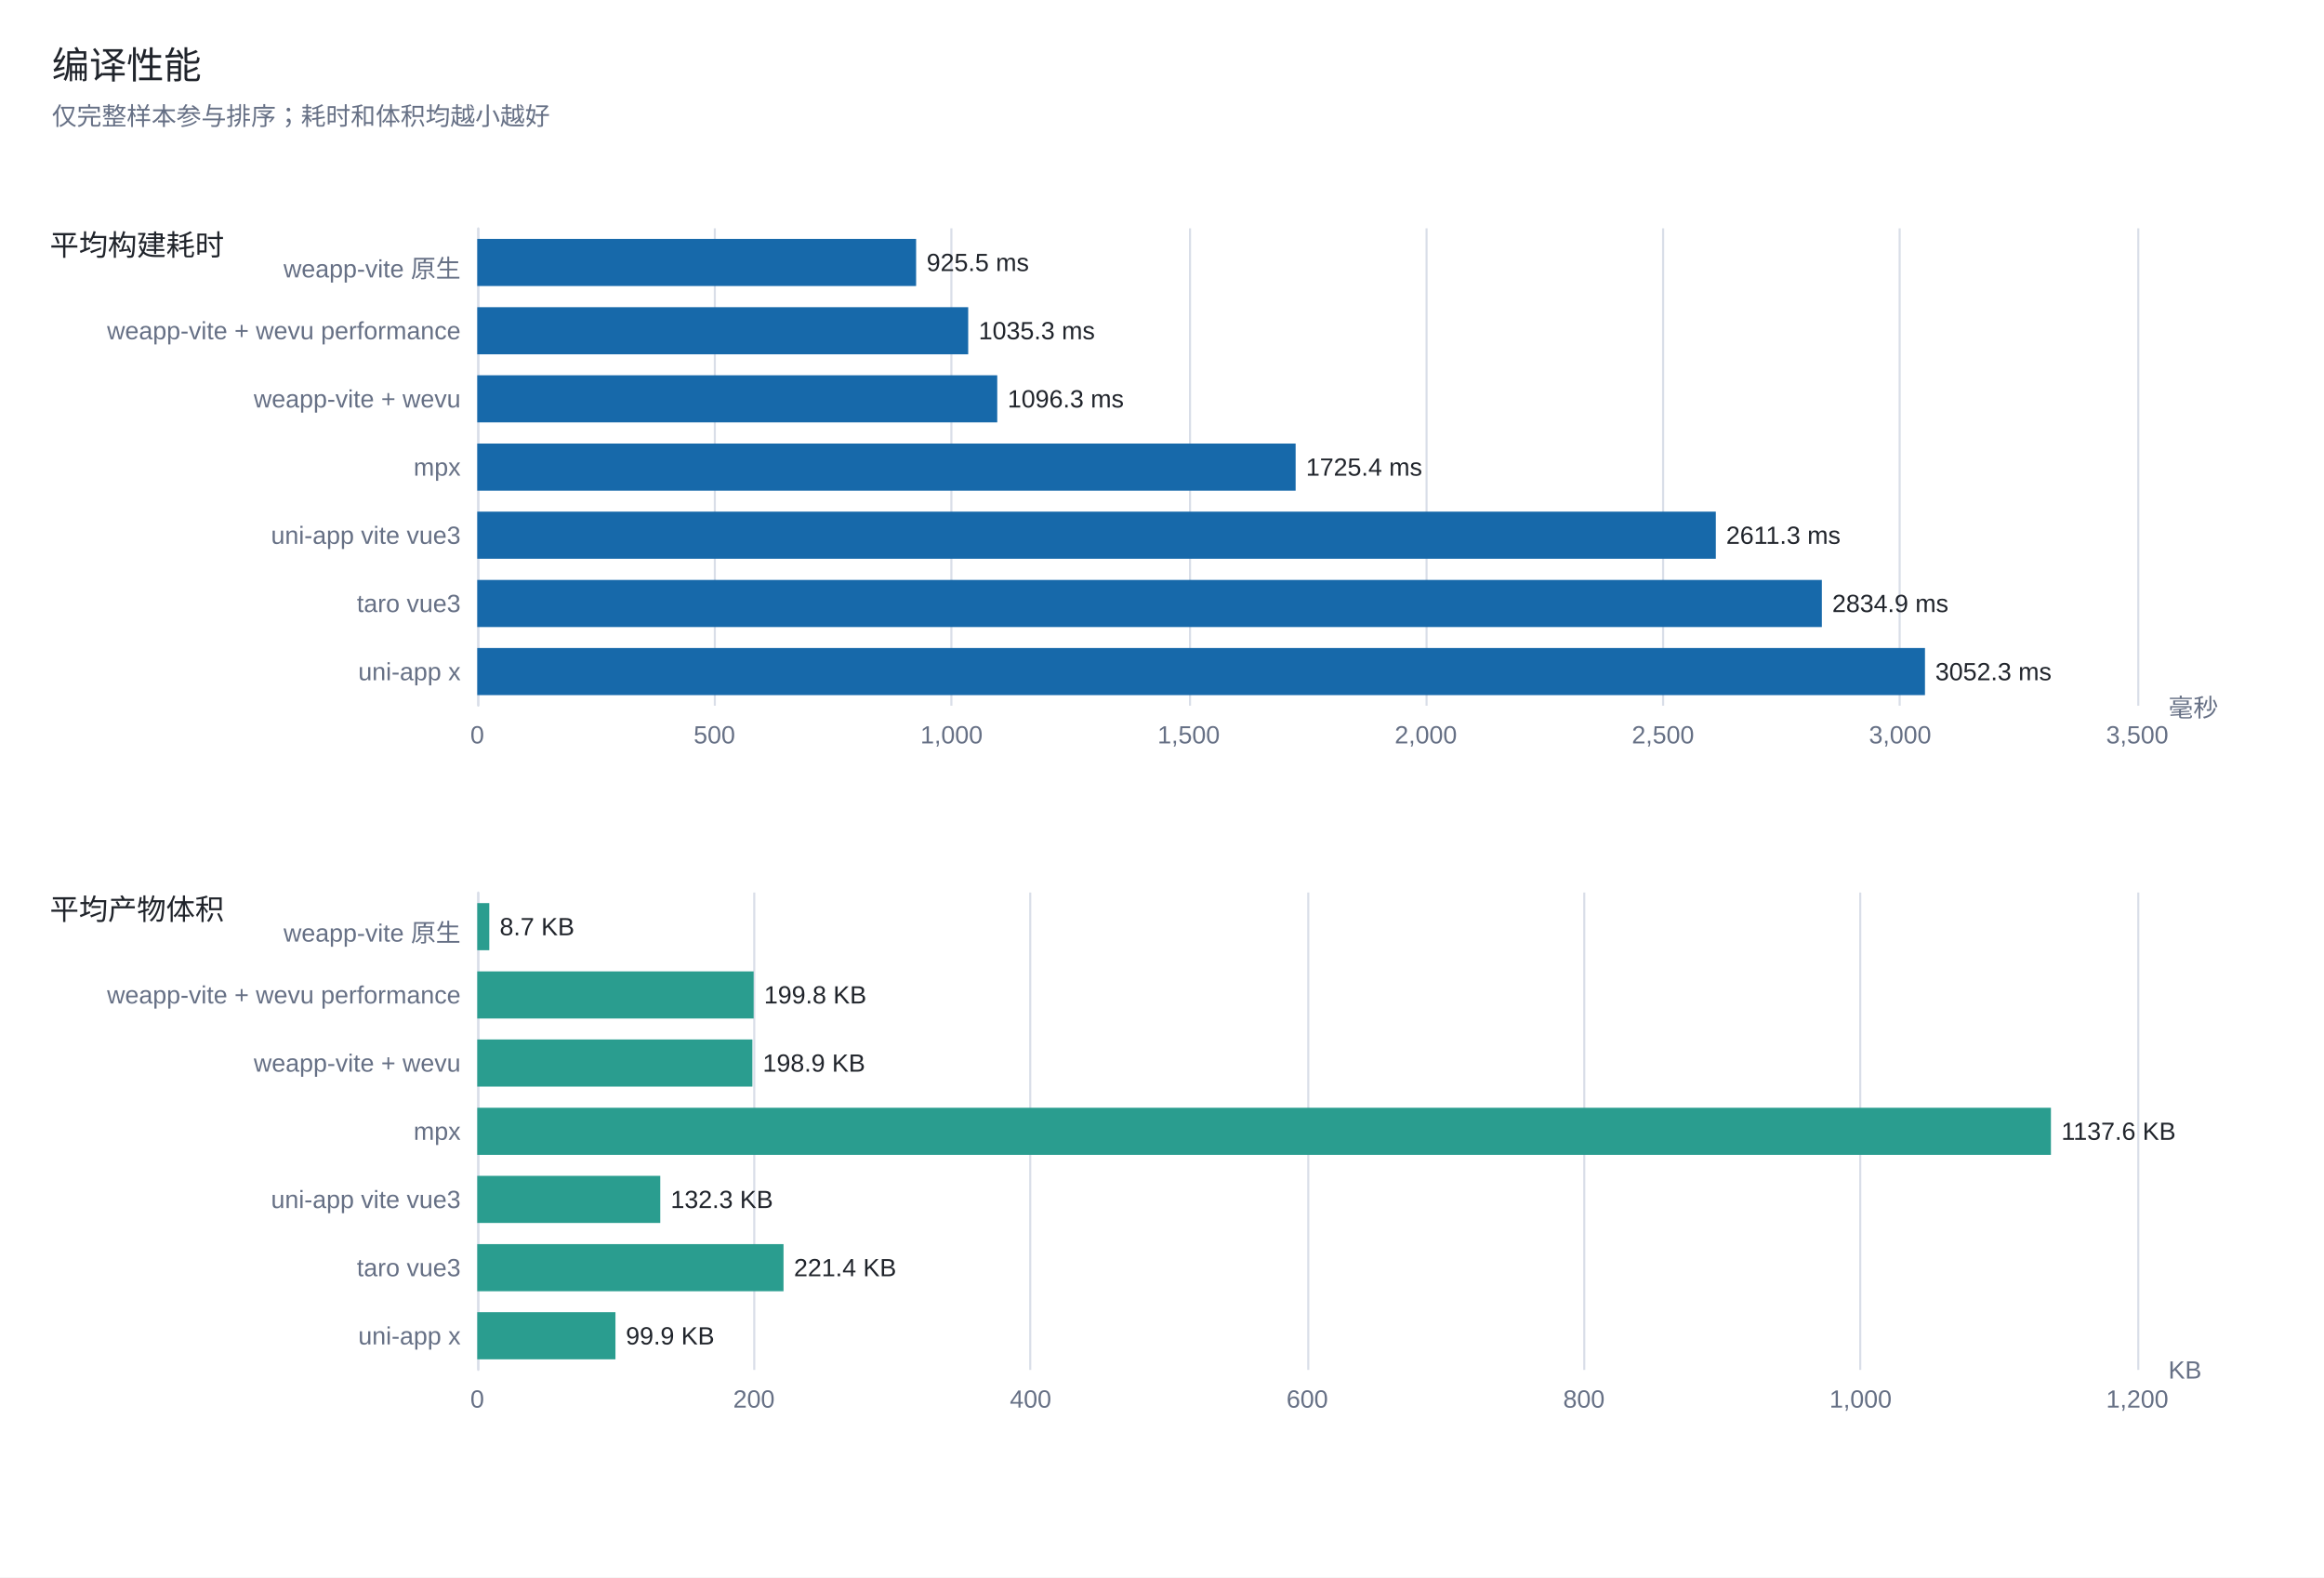
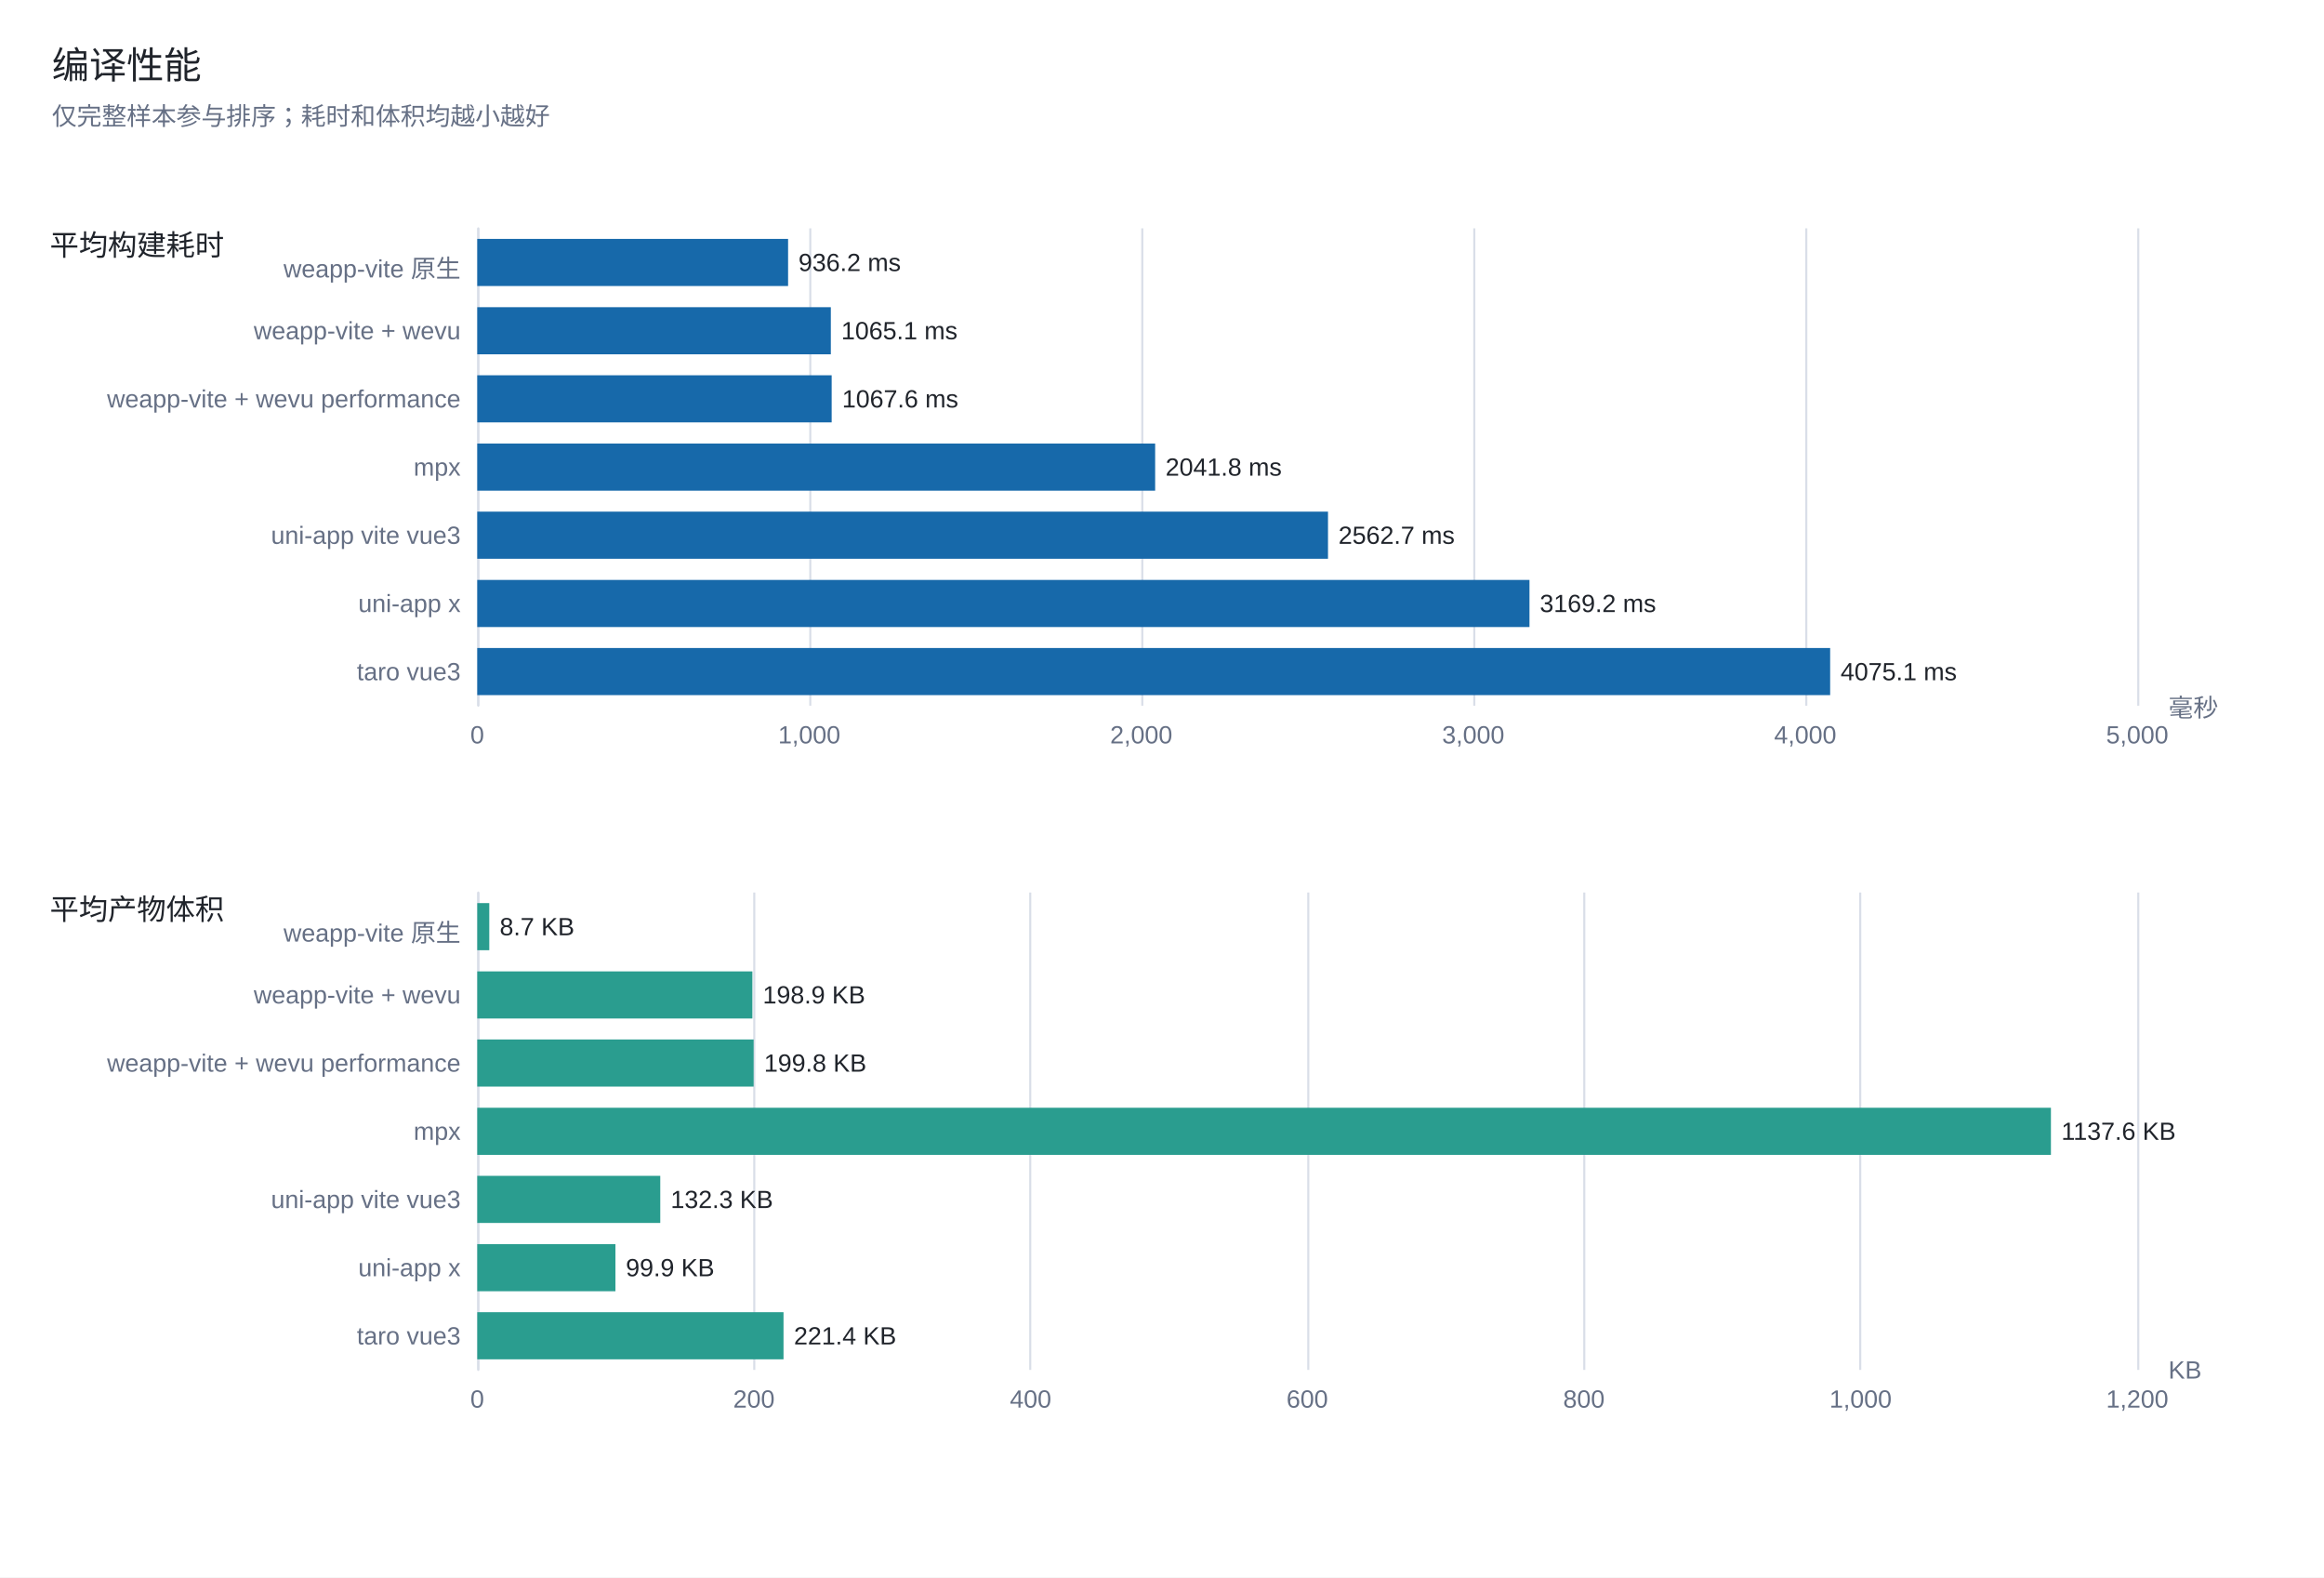
<svg xmlns="http://www.w3.org/2000/svg" role="img" aria-label="编译性能" width="1120" height="760" version="1.1" baseProfile="full" viewBox="0 0 1120 760">
  <rect width="1120" height="760" x="0" y="0" fill="#ffffff" />
  <text dominant-baseline="central" text-anchor="start" style="font-size:14px;font-family:sans-serif;font-weight:500;" y="7" transform="translate(24 110)" fill="#20242b">平均构建耗时</text>
  <text dominant-baseline="central" text-anchor="start" style="font-size:14px;font-family:sans-serif;font-weight:500;" y="7" transform="translate(24 430)" fill="#20242b">平均产物体积</text>
-   <path d="M230.5 110L230.5 340" fill="none" pointer-events="visible" stroke="#d9dee8" class="zr1-cls-35" />
-   <path d="M344.5 110L344.5 340" fill="none" pointer-events="visible" stroke="#d9dee8" class="zr1-cls-35" />
-   <path d="M458.5 110L458.5 340" fill="none" pointer-events="visible" stroke="#d9dee8" class="zr1-cls-35" />
-   <path d="M573.5 110L573.5 340" fill="none" pointer-events="visible" stroke="#d9dee8" class="zr1-cls-35" />
-   <path d="M687.5 110L687.5 340" fill="none" pointer-events="visible" stroke="#d9dee8" class="zr1-cls-35" />
-   <path d="M801.5 110L801.5 340" fill="none" pointer-events="visible" stroke="#d9dee8" class="zr1-cls-35" />
-   <path d="M915.5 110L915.5 340" fill="none" pointer-events="visible" stroke="#d9dee8" class="zr1-cls-35" />
-   <path d="M1030.5 110L1030.5 340" fill="none" pointer-events="visible" stroke="#d9dee8" class="zr1-cls-35" />
-   <path d="M230.5 430L230.5 660" fill="none" pointer-events="visible" stroke="#d9dee8" class="zr1-cls-35" />
-   <path d="M363.5 430L363.5 660" fill="none" pointer-events="visible" stroke="#d9dee8" class="zr1-cls-35" />
-   <path d="M496.5 430L496.5 660" fill="none" pointer-events="visible" stroke="#d9dee8" class="zr1-cls-35" />
-   <path d="M630.5 430L630.5 660" fill="none" pointer-events="visible" stroke="#d9dee8" class="zr1-cls-35" />
-   <path d="M763.5 430L763.5 660" fill="none" pointer-events="visible" stroke="#d9dee8" class="zr1-cls-35" />
-   <path d="M896.5 430L896.5 660" fill="none" pointer-events="visible" stroke="#d9dee8" class="zr1-cls-35" />
-   <path d="M1030.5 430L1030.5 660" fill="none" pointer-events="visible" stroke="#d9dee8" class="zr1-cls-35" />
-   <path d="M230.5 110L230.5 340" fill="none" pointer-events="visible" stroke="#d9dee8" stroke-linecap="round" class="zr1-cls-35" />
-   <path d="M230.5 430L230.5 660" fill="none" pointer-events="visible" stroke="#d9dee8" stroke-linecap="round" class="zr1-cls-35" />
+   <path d="M230.5 110L230.5 340" fill="none" pointer-events="visible" stroke="#d9dee8" class="zr1-cls-33" />
+   <path d="M390.5 110L390.5 340" fill="none" pointer-events="visible" stroke="#d9dee8" class="zr1-cls-33" />
+   <path d="M550.5 110L550.5 340" fill="none" pointer-events="visible" stroke="#d9dee8" class="zr1-cls-33" />
+   <path d="M710.5 110L710.5 340" fill="none" pointer-events="visible" stroke="#d9dee8" class="zr1-cls-33" />
+   <path d="M870.5 110L870.5 340" fill="none" pointer-events="visible" stroke="#d9dee8" class="zr1-cls-33" />
+   <path d="M1030.5 110L1030.5 340" fill="none" pointer-events="visible" stroke="#d9dee8" class="zr1-cls-33" />
+   <path d="M230.5 430L230.5 660" fill="none" pointer-events="visible" stroke="#d9dee8" class="zr1-cls-33" />
+   <path d="M363.5 430L363.5 660" fill="none" pointer-events="visible" stroke="#d9dee8" class="zr1-cls-33" />
+   <path d="M496.5 430L496.5 660" fill="none" pointer-events="visible" stroke="#d9dee8" class="zr1-cls-33" />
+   <path d="M630.5 430L630.5 660" fill="none" pointer-events="visible" stroke="#d9dee8" class="zr1-cls-33" />
+   <path d="M763.5 430L763.5 660" fill="none" pointer-events="visible" stroke="#d9dee8" class="zr1-cls-33" />
+   <path d="M896.5 430L896.5 660" fill="none" pointer-events="visible" stroke="#d9dee8" class="zr1-cls-33" />
+   <path d="M1030.5 430L1030.5 660" fill="none" pointer-events="visible" stroke="#d9dee8" class="zr1-cls-33" />
+   <path d="M230.5 110L230.5 340" fill="none" pointer-events="visible" stroke="#d9dee8" stroke-linecap="round" class="zr1-cls-33" />
+   <path d="M230.5 430L230.5 660" fill="none" pointer-events="visible" stroke="#d9dee8" stroke-linecap="round" class="zr1-cls-33" />
  <text dominant-baseline="central" text-anchor="start" style="font-size:12px;font-family:Arial, sans-serif;" transform="translate(1045 340)" fill="#667085">毫秒</text>
  <text dominant-baseline="central" text-anchor="start" style="font-size:12px;font-family:Arial, sans-serif;" transform="translate(1045 660)" fill="#667085">KB</text>
  <text dominant-baseline="central" text-anchor="end" style="font-size:12px;font-family:Arial, sans-serif;" xml:space="preserve" transform="translate(222 126.4286)" fill="#667085">weapp-vite 原生</text>
-   <text dominant-baseline="central" text-anchor="end" style="font-size:12px;font-family:Arial, sans-serif;" xml:space="preserve" transform="translate(222 159.2857)" fill="#667085">weapp-vite + wevu performance</text>
-   <text dominant-baseline="central" text-anchor="end" style="font-size:12px;font-family:Arial, sans-serif;" xml:space="preserve" transform="translate(222 192.1429)" fill="#667085">weapp-vite + wevu</text>
+   <text dominant-baseline="central" text-anchor="end" style="font-size:12px;font-family:Arial, sans-serif;" xml:space="preserve" transform="translate(222 159.2857)" fill="#667085">weapp-vite + wevu</text>
+   <text dominant-baseline="central" text-anchor="end" style="font-size:12px;font-family:Arial, sans-serif;" xml:space="preserve" transform="translate(222 192.1429)" fill="#667085">weapp-vite + wevu performance</text>
  <text dominant-baseline="central" text-anchor="end" style="font-size:12px;font-family:Arial, sans-serif;" transform="translate(222 225)" fill="#667085">mpx</text>
  <text dominant-baseline="central" text-anchor="end" style="font-size:12px;font-family:Arial, sans-serif;" xml:space="preserve" transform="translate(222 257.8571)" fill="#667085">uni-app vite vue3</text>
-   <text dominant-baseline="central" text-anchor="end" style="font-size:12px;font-family:Arial, sans-serif;" xml:space="preserve" transform="translate(222 290.7143)" fill="#667085">taro vue3</text>
-   <text dominant-baseline="central" text-anchor="end" style="font-size:12px;font-family:Arial, sans-serif;" xml:space="preserve" transform="translate(222 323.5714)" fill="#667085">uni-app x</text>
+   <text dominant-baseline="central" text-anchor="end" style="font-size:12px;font-family:Arial, sans-serif;" xml:space="preserve" transform="translate(222 290.7143)" fill="#667085">uni-app x</text>
+   <text dominant-baseline="central" text-anchor="end" style="font-size:12px;font-family:Arial, sans-serif;" xml:space="preserve" transform="translate(222 323.5714)" fill="#667085">taro vue3</text>
  <text dominant-baseline="central" text-anchor="end" style="font-size:12px;font-family:Arial, sans-serif;" xml:space="preserve" transform="translate(222 446.4286)" fill="#667085">weapp-vite 原生</text>
-   <text dominant-baseline="central" text-anchor="end" style="font-size:12px;font-family:Arial, sans-serif;" xml:space="preserve" transform="translate(222 479.2857)" fill="#667085">weapp-vite + wevu performance</text>
-   <text dominant-baseline="central" text-anchor="end" style="font-size:12px;font-family:Arial, sans-serif;" xml:space="preserve" transform="translate(222 512.1429)" fill="#667085">weapp-vite + wevu</text>
+   <text dominant-baseline="central" text-anchor="end" style="font-size:12px;font-family:Arial, sans-serif;" xml:space="preserve" transform="translate(222 479.2857)" fill="#667085">weapp-vite + wevu</text>
+   <text dominant-baseline="central" text-anchor="end" style="font-size:12px;font-family:Arial, sans-serif;" xml:space="preserve" transform="translate(222 512.1429)" fill="#667085">weapp-vite + wevu performance</text>
  <text dominant-baseline="central" text-anchor="end" style="font-size:12px;font-family:Arial, sans-serif;" transform="translate(222 545)" fill="#667085">mpx</text>
  <text dominant-baseline="central" text-anchor="end" style="font-size:12px;font-family:Arial, sans-serif;" xml:space="preserve" transform="translate(222 577.8571)" fill="#667085">uni-app vite vue3</text>
-   <text dominant-baseline="central" text-anchor="end" style="font-size:12px;font-family:Arial, sans-serif;" xml:space="preserve" transform="translate(222 610.7143)" fill="#667085">taro vue3</text>
-   <text dominant-baseline="central" text-anchor="end" style="font-size:12px;font-family:Arial, sans-serif;" xml:space="preserve" transform="translate(222 643.5714)" fill="#667085">uni-app x</text>
+   <text dominant-baseline="central" text-anchor="end" style="font-size:12px;font-family:Arial, sans-serif;" xml:space="preserve" transform="translate(222 610.7143)" fill="#667085">uni-app x</text>
+   <text dominant-baseline="central" text-anchor="end" style="font-size:12px;font-family:Arial, sans-serif;" xml:space="preserve" transform="translate(222 643.5714)" fill="#667085">taro vue3</text>
  <text dominant-baseline="central" text-anchor="middle" style="font-size:12px;font-family:Arial, sans-serif;" y="6" transform="translate(230 348)" fill="#667085">0</text>
-   <text dominant-baseline="central" text-anchor="middle" style="font-size:12px;font-family:Arial, sans-serif;" y="6" transform="translate(344.2857 348)" fill="#667085">500</text>
-   <text dominant-baseline="central" text-anchor="middle" style="font-size:12px;font-family:Arial, sans-serif;" y="6" transform="translate(458.5714 348)" fill="#667085">1,000</text>
-   <text dominant-baseline="central" text-anchor="middle" style="font-size:12px;font-family:Arial, sans-serif;" y="6" transform="translate(572.8571 348)" fill="#667085">1,500</text>
-   <text dominant-baseline="central" text-anchor="middle" style="font-size:12px;font-family:Arial, sans-serif;" y="6" transform="translate(687.1429 348)" fill="#667085">2,000</text>
-   <text dominant-baseline="central" text-anchor="middle" style="font-size:12px;font-family:Arial, sans-serif;" y="6" transform="translate(801.4286 348)" fill="#667085">2,500</text>
-   <text dominant-baseline="central" text-anchor="middle" style="font-size:12px;font-family:Arial, sans-serif;" y="6" transform="translate(915.7143 348)" fill="#667085">3,000</text>
-   <text dominant-baseline="central" text-anchor="middle" style="font-size:12px;font-family:Arial, sans-serif;" y="6" transform="translate(1030 348)" fill="#667085">3,500</text>
+   <text dominant-baseline="central" text-anchor="middle" style="font-size:12px;font-family:Arial, sans-serif;" y="6" transform="translate(390 348)" fill="#667085">1,000</text>
+   <text dominant-baseline="central" text-anchor="middle" style="font-size:12px;font-family:Arial, sans-serif;" y="6" transform="translate(550 348)" fill="#667085">2,000</text>
+   <text dominant-baseline="central" text-anchor="middle" style="font-size:12px;font-family:Arial, sans-serif;" y="6" transform="translate(710 348)" fill="#667085">3,000</text>
+   <text dominant-baseline="central" text-anchor="middle" style="font-size:12px;font-family:Arial, sans-serif;" y="6" transform="translate(870 348)" fill="#667085">4,000</text>
+   <text dominant-baseline="central" text-anchor="middle" style="font-size:12px;font-family:Arial, sans-serif;" y="6" transform="translate(1030 348)" fill="#667085">5,000</text>
  <text dominant-baseline="central" text-anchor="middle" style="font-size:12px;font-family:Arial, sans-serif;" y="6" transform="translate(230 668)" fill="#667085">0</text>
  <text dominant-baseline="central" text-anchor="middle" style="font-size:12px;font-family:Arial, sans-serif;" y="6" transform="translate(363.3333 668)" fill="#667085">200</text>
  <text dominant-baseline="central" text-anchor="middle" style="font-size:12px;font-family:Arial, sans-serif;" y="6" transform="translate(496.6667 668)" fill="#667085">400</text>
  <text dominant-baseline="central" text-anchor="middle" style="font-size:12px;font-family:Arial, sans-serif;" y="6" transform="translate(630 668)" fill="#667085">600</text>
  <text dominant-baseline="central" text-anchor="middle" style="font-size:12px;font-family:Arial, sans-serif;" y="6" transform="translate(763.3333 668)" fill="#667085">800</text>
  <text dominant-baseline="central" text-anchor="middle" style="font-size:12px;font-family:Arial, sans-serif;" y="6" transform="translate(896.6667 668)" fill="#667085">1,000</text>
  <text dominant-baseline="central" text-anchor="middle" style="font-size:12px;font-family:Arial, sans-serif;" y="6" transform="translate(1030 668)" fill="#667085">1,200</text>
-   <path d="M230 115.1l211.5 0l0 22.7l-211.5 0Z" fill="#1769aa" ecmeta_series_index="0" ecmeta_data_index="0" ecmeta_ssr_type="chart" class="zr1-cls-36 zr1-cls-37" />
-   <path d="M230 148l236.6 0l0 22.7l-236.6 0Z" fill="#1769aa" ecmeta_series_index="0" ecmeta_data_index="1" ecmeta_ssr_type="chart" class="zr1-cls-38 zr1-cls-37" />
-   <path d="M230 180.8l250.6 0l0 22.7l-250.6 0Z" fill="#1769aa" ecmeta_series_index="0" ecmeta_data_index="2" ecmeta_ssr_type="chart" class="zr1-cls-39 zr1-cls-37" />
-   <path d="M230 213.7l394.4 0l0 22.7l-394.4 0Z" fill="#1769aa" ecmeta_series_index="0" ecmeta_data_index="3" ecmeta_ssr_type="chart" class="zr1-cls-40 zr1-cls-37" />
-   <path d="M230 246.5l596.9 0l0 22.7l-596.9 0Z" fill="#1769aa" ecmeta_series_index="0" ecmeta_data_index="4" ecmeta_ssr_type="chart" class="zr1-cls-41 zr1-cls-37" />
-   <path d="M230 279.4l648 0l0 22.7l-648 0Z" fill="#1769aa" ecmeta_series_index="0" ecmeta_data_index="5" ecmeta_ssr_type="chart" class="zr1-cls-42 zr1-cls-37" />
-   <path d="M230 312.2l697.7 0l0 22.7l-697.7 0Z" fill="#1769aa" ecmeta_series_index="0" ecmeta_data_index="6" ecmeta_ssr_type="chart" class="zr1-cls-43 zr1-cls-37" />
-   <path d="M230 435.1l5.8 0l0 22.7l-5.8 0Z" fill="#2a9d8f" ecmeta_series_index="1" ecmeta_data_index="0" ecmeta_ssr_type="chart" class="zr1-cls-44 zr1-cls-45" />
-   <path d="M230 468l133.2 0l0 22.7l-133.2 0Z" fill="#2a9d8f" ecmeta_series_index="1" ecmeta_data_index="1" ecmeta_ssr_type="chart" class="zr1-cls-46 zr1-cls-45" />
-   <path d="M230 500.8l132.6 0l0 22.7l-132.6 0Z" fill="#2a9d8f" ecmeta_series_index="1" ecmeta_data_index="2" ecmeta_ssr_type="chart" class="zr1-cls-47 zr1-cls-45" />
-   <path d="M230 533.7l758.4 0l0 22.7l-758.4 0Z" fill="#2a9d8f" ecmeta_series_index="1" ecmeta_data_index="3" ecmeta_ssr_type="chart" class="zr1-cls-48 zr1-cls-45" />
-   <path d="M230 566.5l88.2 0l0 22.7l-88.2 0Z" fill="#2a9d8f" ecmeta_series_index="1" ecmeta_data_index="4" ecmeta_ssr_type="chart" class="zr1-cls-49 zr1-cls-45" />
-   <path d="M230 599.4l147.6 0l0 22.7l-147.6 0Z" fill="#2a9d8f" ecmeta_series_index="1" ecmeta_data_index="5" ecmeta_ssr_type="chart" class="zr1-cls-50 zr1-cls-45" />
-   <path d="M230 632.2l66.6 0l0 22.7l-66.6 0Z" fill="#2a9d8f" ecmeta_series_index="1" ecmeta_data_index="6" ecmeta_ssr_type="chart" class="zr1-cls-51 zr1-cls-45" />
-   <text dominant-baseline="central" text-anchor="start" style="font-size:12px;font-family:Arial, sans-serif;" xml:space="preserve" transform="translate(446.5429 126.4286)" fill="#20242b">925.5 ms</text>
-   <text dominant-baseline="central" text-anchor="start" style="font-size:12px;font-family:Arial, sans-serif;" xml:space="preserve" transform="translate(471.64 159.2857)" fill="#20242b">1035.3 ms</text>
-   <text dominant-baseline="central" text-anchor="start" style="font-size:12px;font-family:Arial, sans-serif;" xml:space="preserve" transform="translate(485.5829 192.1429)" fill="#20242b">1096.3 ms</text>
-   <text dominant-baseline="central" text-anchor="start" style="font-size:12px;font-family:Arial, sans-serif;" xml:space="preserve" transform="translate(629.3771 225)" fill="#20242b">1725.4 ms</text>
-   <text dominant-baseline="central" text-anchor="start" style="font-size:12px;font-family:Arial, sans-serif;" xml:space="preserve" transform="translate(831.8686 257.8571)" fill="#20242b">2611.3 ms</text>
-   <text dominant-baseline="central" text-anchor="start" style="font-size:12px;font-family:Arial, sans-serif;" xml:space="preserve" transform="translate(882.9771 290.7143)" fill="#20242b">2834.9 ms</text>
-   <text dominant-baseline="central" text-anchor="start" style="font-size:12px;font-family:Arial, sans-serif;" xml:space="preserve" transform="translate(932.6686 323.5714)" fill="#20242b">3052.3 ms</text>
+   <path d="M230 115.1l149.8 0l0 22.7l-149.8 0Z" fill="#1769aa" ecmeta_series_index="0" ecmeta_data_index="0" ecmeta_ssr_type="chart" class="zr1-cls-34 zr1-cls-35" />
+   <path d="M230 148l170.4 0l0 22.7l-170.4 0Z" fill="#1769aa" ecmeta_series_index="0" ecmeta_data_index="1" ecmeta_ssr_type="chart" class="zr1-cls-36 zr1-cls-35" />
+   <path d="M230 180.8l170.8 0l0 22.7l-170.8 0Z" fill="#1769aa" ecmeta_series_index="0" ecmeta_data_index="2" ecmeta_ssr_type="chart" class="zr1-cls-37 zr1-cls-35" />
+   <path d="M230 213.7l326.7 0l0 22.7l-326.7 0Z" fill="#1769aa" ecmeta_series_index="0" ecmeta_data_index="3" ecmeta_ssr_type="chart" class="zr1-cls-38 zr1-cls-35" />
+   <path d="M230 246.5l410 0l0 22.7l-410 0Z" fill="#1769aa" ecmeta_series_index="0" ecmeta_data_index="4" ecmeta_ssr_type="chart" class="zr1-cls-39 zr1-cls-35" />
+   <path d="M230 279.4l507.1 0l0 22.7l-507.1 0Z" fill="#1769aa" ecmeta_series_index="0" ecmeta_data_index="5" ecmeta_ssr_type="chart" class="zr1-cls-40 zr1-cls-35" />
+   <path d="M230 312.2l652 0l0 22.7l-652 0Z" fill="#1769aa" ecmeta_series_index="0" ecmeta_data_index="6" ecmeta_ssr_type="chart" class="zr1-cls-41 zr1-cls-35" />
+   <path d="M230 435.1l5.8 0l0 22.7l-5.8 0Z" fill="#2a9d8f" ecmeta_series_index="1" ecmeta_data_index="0" ecmeta_ssr_type="chart" class="zr1-cls-42 zr1-cls-43" />
+   <path d="M230 468l132.6 0l0 22.7l-132.6 0Z" fill="#2a9d8f" ecmeta_series_index="1" ecmeta_data_index="1" ecmeta_ssr_type="chart" class="zr1-cls-44 zr1-cls-43" />
+   <path d="M230 500.8l133.2 0l0 22.7l-133.2 0Z" fill="#2a9d8f" ecmeta_series_index="1" ecmeta_data_index="2" ecmeta_ssr_type="chart" class="zr1-cls-45 zr1-cls-43" />
+   <path d="M230 533.7l758.4 0l0 22.7l-758.4 0Z" fill="#2a9d8f" ecmeta_series_index="1" ecmeta_data_index="3" ecmeta_ssr_type="chart" class="zr1-cls-46 zr1-cls-43" />
+   <path d="M230 566.5l88.2 0l0 22.7l-88.2 0Z" fill="#2a9d8f" ecmeta_series_index="1" ecmeta_data_index="4" ecmeta_ssr_type="chart" class="zr1-cls-47 zr1-cls-43" />
+   <path d="M230 599.4l66.6 0l0 22.7l-66.6 0Z" fill="#2a9d8f" ecmeta_series_index="1" ecmeta_data_index="5" ecmeta_ssr_type="chart" class="zr1-cls-48 zr1-cls-43" />
+   <path d="M230 632.2l147.6 0l0 22.7l-147.6 0Z" fill="#2a9d8f" ecmeta_series_index="1" ecmeta_data_index="6" ecmeta_ssr_type="chart" class="zr1-cls-49 zr1-cls-43" />
+   <text dominant-baseline="central" text-anchor="start" style="font-size:12px;font-family:Arial, sans-serif;" xml:space="preserve" transform="translate(384.792 126.4286)" fill="#20242b">936.2 ms</text>
+   <text dominant-baseline="central" text-anchor="start" style="font-size:12px;font-family:Arial, sans-serif;" xml:space="preserve" transform="translate(405.416 159.2857)" fill="#20242b">1065.1 ms</text>
+   <text dominant-baseline="central" text-anchor="start" style="font-size:12px;font-family:Arial, sans-serif;" xml:space="preserve" transform="translate(405.816 192.1429)" fill="#20242b">1067.6 ms</text>
+   <text dominant-baseline="central" text-anchor="start" style="font-size:12px;font-family:Arial, sans-serif;" xml:space="preserve" transform="translate(561.688 225)" fill="#20242b">2041.8 ms</text>
+   <text dominant-baseline="central" text-anchor="start" style="font-size:12px;font-family:Arial, sans-serif;" xml:space="preserve" transform="translate(645.032 257.8571)" fill="#20242b">2562.7 ms</text>
+   <text dominant-baseline="central" text-anchor="start" style="font-size:12px;font-family:Arial, sans-serif;" xml:space="preserve" transform="translate(742.072 290.7143)" fill="#20242b">3169.2 ms</text>
+   <text dominant-baseline="central" text-anchor="start" style="font-size:12px;font-family:Arial, sans-serif;" xml:space="preserve" transform="translate(887.016 323.5714)" fill="#20242b">4075.1 ms</text>
  <text dominant-baseline="central" text-anchor="start" style="font-size:12px;font-family:Arial, sans-serif;" xml:space="preserve" transform="translate(240.8 446.4286)" fill="#20242b">8.7 KB</text>
-   <text dominant-baseline="central" text-anchor="start" style="font-size:12px;font-family:Arial, sans-serif;" xml:space="preserve" transform="translate(368.2 479.2857)" fill="#20242b">199.8 KB</text>
-   <text dominant-baseline="central" text-anchor="start" style="font-size:12px;font-family:Arial, sans-serif;" xml:space="preserve" transform="translate(367.6 512.1429)" fill="#20242b">198.9 KB</text>
+   <text dominant-baseline="central" text-anchor="start" style="font-size:12px;font-family:Arial, sans-serif;" xml:space="preserve" transform="translate(367.6 479.2857)" fill="#20242b">198.9 KB</text>
+   <text dominant-baseline="central" text-anchor="start" style="font-size:12px;font-family:Arial, sans-serif;" xml:space="preserve" transform="translate(368.2 512.1429)" fill="#20242b">199.8 KB</text>
  <text dominant-baseline="central" text-anchor="start" style="font-size:12px;font-family:Arial, sans-serif;" xml:space="preserve" transform="translate(993.4 545)" fill="#20242b">1137.6 KB</text>
  <text dominant-baseline="central" text-anchor="start" style="font-size:12px;font-family:Arial, sans-serif;" xml:space="preserve" transform="translate(323.2 577.8571)" fill="#20242b">132.3 KB</text>
-   <text dominant-baseline="central" text-anchor="start" style="font-size:12px;font-family:Arial, sans-serif;" xml:space="preserve" transform="translate(382.6 610.7143)" fill="#20242b">221.4 KB</text>
-   <text dominant-baseline="central" text-anchor="start" style="font-size:12px;font-family:Arial, sans-serif;" xml:space="preserve" transform="translate(301.6 643.5714)" fill="#20242b">99.9 KB</text>
-   <path d="M-5 -5l250 0l0 50l-250 0Z" transform="translate(25 21)" fill="rgb(0,0,0)" fill-opacity="0" stroke="#3c3c41" stroke-width="0" class="zr1-cls-35" />
+   <text dominant-baseline="central" text-anchor="start" style="font-size:12px;font-family:Arial, sans-serif;" xml:space="preserve" transform="translate(301.6 610.7143)" fill="#20242b">99.9 KB</text>
+   <text dominant-baseline="central" text-anchor="start" style="font-size:12px;font-family:Arial, sans-serif;" xml:space="preserve" transform="translate(382.6 643.5714)" fill="#20242b">221.4 KB</text>
+   <path d="M-5 -5l250 0l0 50l-250 0Z" transform="translate(25 21)" fill="rgb(0,0,0)" fill-opacity="0" stroke="#3c3c41" stroke-width="0" class="zr1-cls-33" />
  <text dominant-baseline="central" text-anchor="start" style="font-size:18px;font-family:Arial, sans-serif;font-weight:500;" y="9" transform="translate(25 21)" fill="#20242b">编译性能</text>
  <text dominant-baseline="central" text-anchor="start" style="font-size:12px;font-family:Arial, sans-serif;font-weight:400;" y="34" transform="translate(25 21)" fill="#667085">仅完整样本参与排序；耗时和体积均越小越好</text>
  <style>
+ .zr1-cls-33:hover {
+ pointer-events:none;
+ }
+ .zr1-cls-34 {
+ animation:zr1-ani-0 0.35s cubic-bezier(0.65,0,0.35,1) both;
+ }
.zr1-cls-35:hover {
- pointer-events:none;
- }
- .zr1-cls-36 {
- animation:zr1-ani-0 0.35s cubic-bezier(0.65,0,0.35,1) both;
- }
- .zr1-cls-37:hover {
cursor:pointer;
fill:rgba(25,115,187,1);
}
+ .zr1-cls-36 {
+ animation:zr1-ani-1 0.35s cubic-bezier(0.65,0,0.35,1) both;
+ }
+ .zr1-cls-37 {
+ animation:zr1-ani-2 0.35s cubic-bezier(0.65,0,0.35,1) both;
+ }
.zr1-cls-38 {
- animation:zr1-ani-1 0.35s cubic-bezier(0.65,0,0.35,1) both;
+ animation:zr1-ani-3 0.35s cubic-bezier(0.65,0,0.35,1) both;
}
.zr1-cls-39 {
- animation:zr1-ani-2 0.35s cubic-bezier(0.65,0,0.35,1) both;
+ animation:zr1-ani-4 0.35s cubic-bezier(0.65,0,0.35,1) both;
}
.zr1-cls-40 {
- animation:zr1-ani-3 0.35s cubic-bezier(0.65,0,0.35,1) both;
+ animation:zr1-ani-5 0.35s cubic-bezier(0.65,0,0.35,1) both;
}
.zr1-cls-41 {
- animation:zr1-ani-4 0.35s cubic-bezier(0.65,0,0.35,1) both;
+ animation:zr1-ani-6 0.35s cubic-bezier(0.65,0,0.35,1) both;
}
.zr1-cls-42 {
- animation:zr1-ani-5 0.35s cubic-bezier(0.65,0,0.35,1) both;
- }
- .zr1-cls-43 {
- animation:zr1-ani-6 0.35s cubic-bezier(0.65,0,0.35,1) both;
- }
- .zr1-cls-44 {
animation:zr1-ani-7 0.35s cubic-bezier(0.65,0,0.35,1) both;
}
- .zr1-cls-45:hover {
+ .zr1-cls-43:hover {
cursor:pointer;
fill:rgba(46,172,157,1);
}
+ .zr1-cls-44 {
+ animation:zr1-ani-8 0.35s cubic-bezier(0.65,0,0.35,1) both;
+ }
+ .zr1-cls-45 {
+ animation:zr1-ani-9 0.35s cubic-bezier(0.65,0,0.35,1) both;
+ }
.zr1-cls-46 {
- animation:zr1-ani-8 0.35s cubic-bezier(0.65,0,0.35,1) both;
+ animation:zr1-ani-10 0.35s cubic-bezier(0.65,0,0.35,1) both;
}
.zr1-cls-47 {
- animation:zr1-ani-9 0.35s cubic-bezier(0.65,0,0.35,1) both;
+ animation:zr1-ani-11 0.35s cubic-bezier(0.65,0,0.35,1) both;
}
.zr1-cls-48 {
- animation:zr1-ani-10 0.35s cubic-bezier(0.65,0,0.35,1) both;
+ animation:zr1-ani-12 0.35s cubic-bezier(0.65,0,0.35,1) both;
}
.zr1-cls-49 {
- animation:zr1-ani-11 0.35s cubic-bezier(0.65,0,0.35,1) both;
- }
- .zr1-cls-50 {
- animation:zr1-ani-12 0.35s cubic-bezier(0.65,0,0.35,1) both;
- }
- .zr1-cls-51 {
animation:zr1-ani-13 0.35s cubic-bezier(0.65,0,0.35,1) both;
}
@keyframes zr1-ani-0 {
0% {
d:path("M230 115.1l0 0l0 22.7l0 0Z");
}
100% {
- d:path("M230 115.1l211.5 0l0 22.7l-211.5 0Z");
+ d:path("M230 115.1l149.8 0l0 22.7l-149.8 0Z");
}
}
@keyframes zr1-ani-1 {
0% {
d:path("M230 148l0 0l0 22.7l0 0Z");
}
100% {
- d:path("M230 148l236.6 0l0 22.7l-236.6 0Z");
+ d:path("M230 148l170.4 0l0 22.7l-170.4 0Z");
}
}
@keyframes zr1-ani-2 {
0% {
d:path("M230 180.8l0 0l0 22.7l0 0Z");
}
100% {
- d:path("M230 180.8l250.6 0l0 22.7l-250.6 0Z");
+ d:path("M230 180.8l170.8 0l0 22.7l-170.8 0Z");
}
}
@keyframes zr1-ani-3 {
0% {
d:path("M230 213.7l0 0l0 22.7l0 0Z");
}
100% {
- d:path("M230 213.7l394.4 0l0 22.7l-394.4 0Z");
+ d:path("M230 213.7l326.7 0l0 22.7l-326.7 0Z");
}
}
@keyframes zr1-ani-4 {
0% {
d:path("M230 246.5l0 0l0 22.7l0 0Z");
}
100% {
- d:path("M230 246.5l596.9 0l0 22.7l-596.9 0Z");
+ d:path("M230 246.5l410 0l0 22.7l-410 0Z");
}
}
@keyframes zr1-ani-5 {
0% {
d:path("M230 279.4l0 0l0 22.7l0 0Z");
}
100% {
- d:path("M230 279.4l648 0l0 22.7l-648 0Z");
+ d:path("M230 279.4l507.1 0l0 22.7l-507.1 0Z");
}
}
@keyframes zr1-ani-6 {
0% {
d:path("M230 312.2l0 0l0 22.7l0 0Z");
}
100% {
- d:path("M230 312.2l697.7 0l0 22.7l-697.7 0Z");
+ d:path("M230 312.2l652 0l0 22.7l-652 0Z");
}
}
@keyframes zr1-ani-7 {
0% {
d:path("M230 435.1l0 0l0 22.7l0 0Z");
}
100% {
d:path("M230 435.1l5.8 0l0 22.7l-5.8 0Z");
}
}
@keyframes zr1-ani-8 {
0% {
d:path("M230 468l0 0l0 22.7l0 0Z");
}
100% {
- d:path("M230 468l133.2 0l0 22.7l-133.2 0Z");
+ d:path("M230 468l132.6 0l0 22.7l-132.6 0Z");
}
}
@keyframes zr1-ani-9 {
0% {
d:path("M230 500.8l0 0l0 22.7l0 0Z");
}
100% {
- d:path("M230 500.8l132.6 0l0 22.7l-132.6 0Z");
+ d:path("M230 500.8l133.2 0l0 22.7l-133.2 0Z");
}
}
@keyframes zr1-ani-10 {
0% {
d:path("M230 533.7l0 0l0 22.7l0 0Z");
}
100% {
d:path("M230 533.7l758.4 0l0 22.7l-758.4 0Z");
}
}
@keyframes zr1-ani-11 {
0% {
d:path("M230 566.5l0 0l0 22.7l0 0Z");
}
100% {
d:path("M230 566.5l88.2 0l0 22.7l-88.2 0Z");
}
}
@keyframes zr1-ani-12 {
0% {
d:path("M230 599.4l0 0l0 22.7l0 0Z");
}
100% {
- d:path("M230 599.4l147.6 0l0 22.7l-147.6 0Z");
+ d:path("M230 599.4l66.6 0l0 22.7l-66.6 0Z");
}
}
@keyframes zr1-ani-13 {
0% {
d:path("M230 632.2l0 0l0 22.7l0 0Z");
}
100% {
- d:path("M230 632.2l66.6 0l0 22.7l-66.6 0Z");
+ d:path("M230 632.2l147.6 0l0 22.7l-147.6 0Z");
}
}


</style>
</svg>
